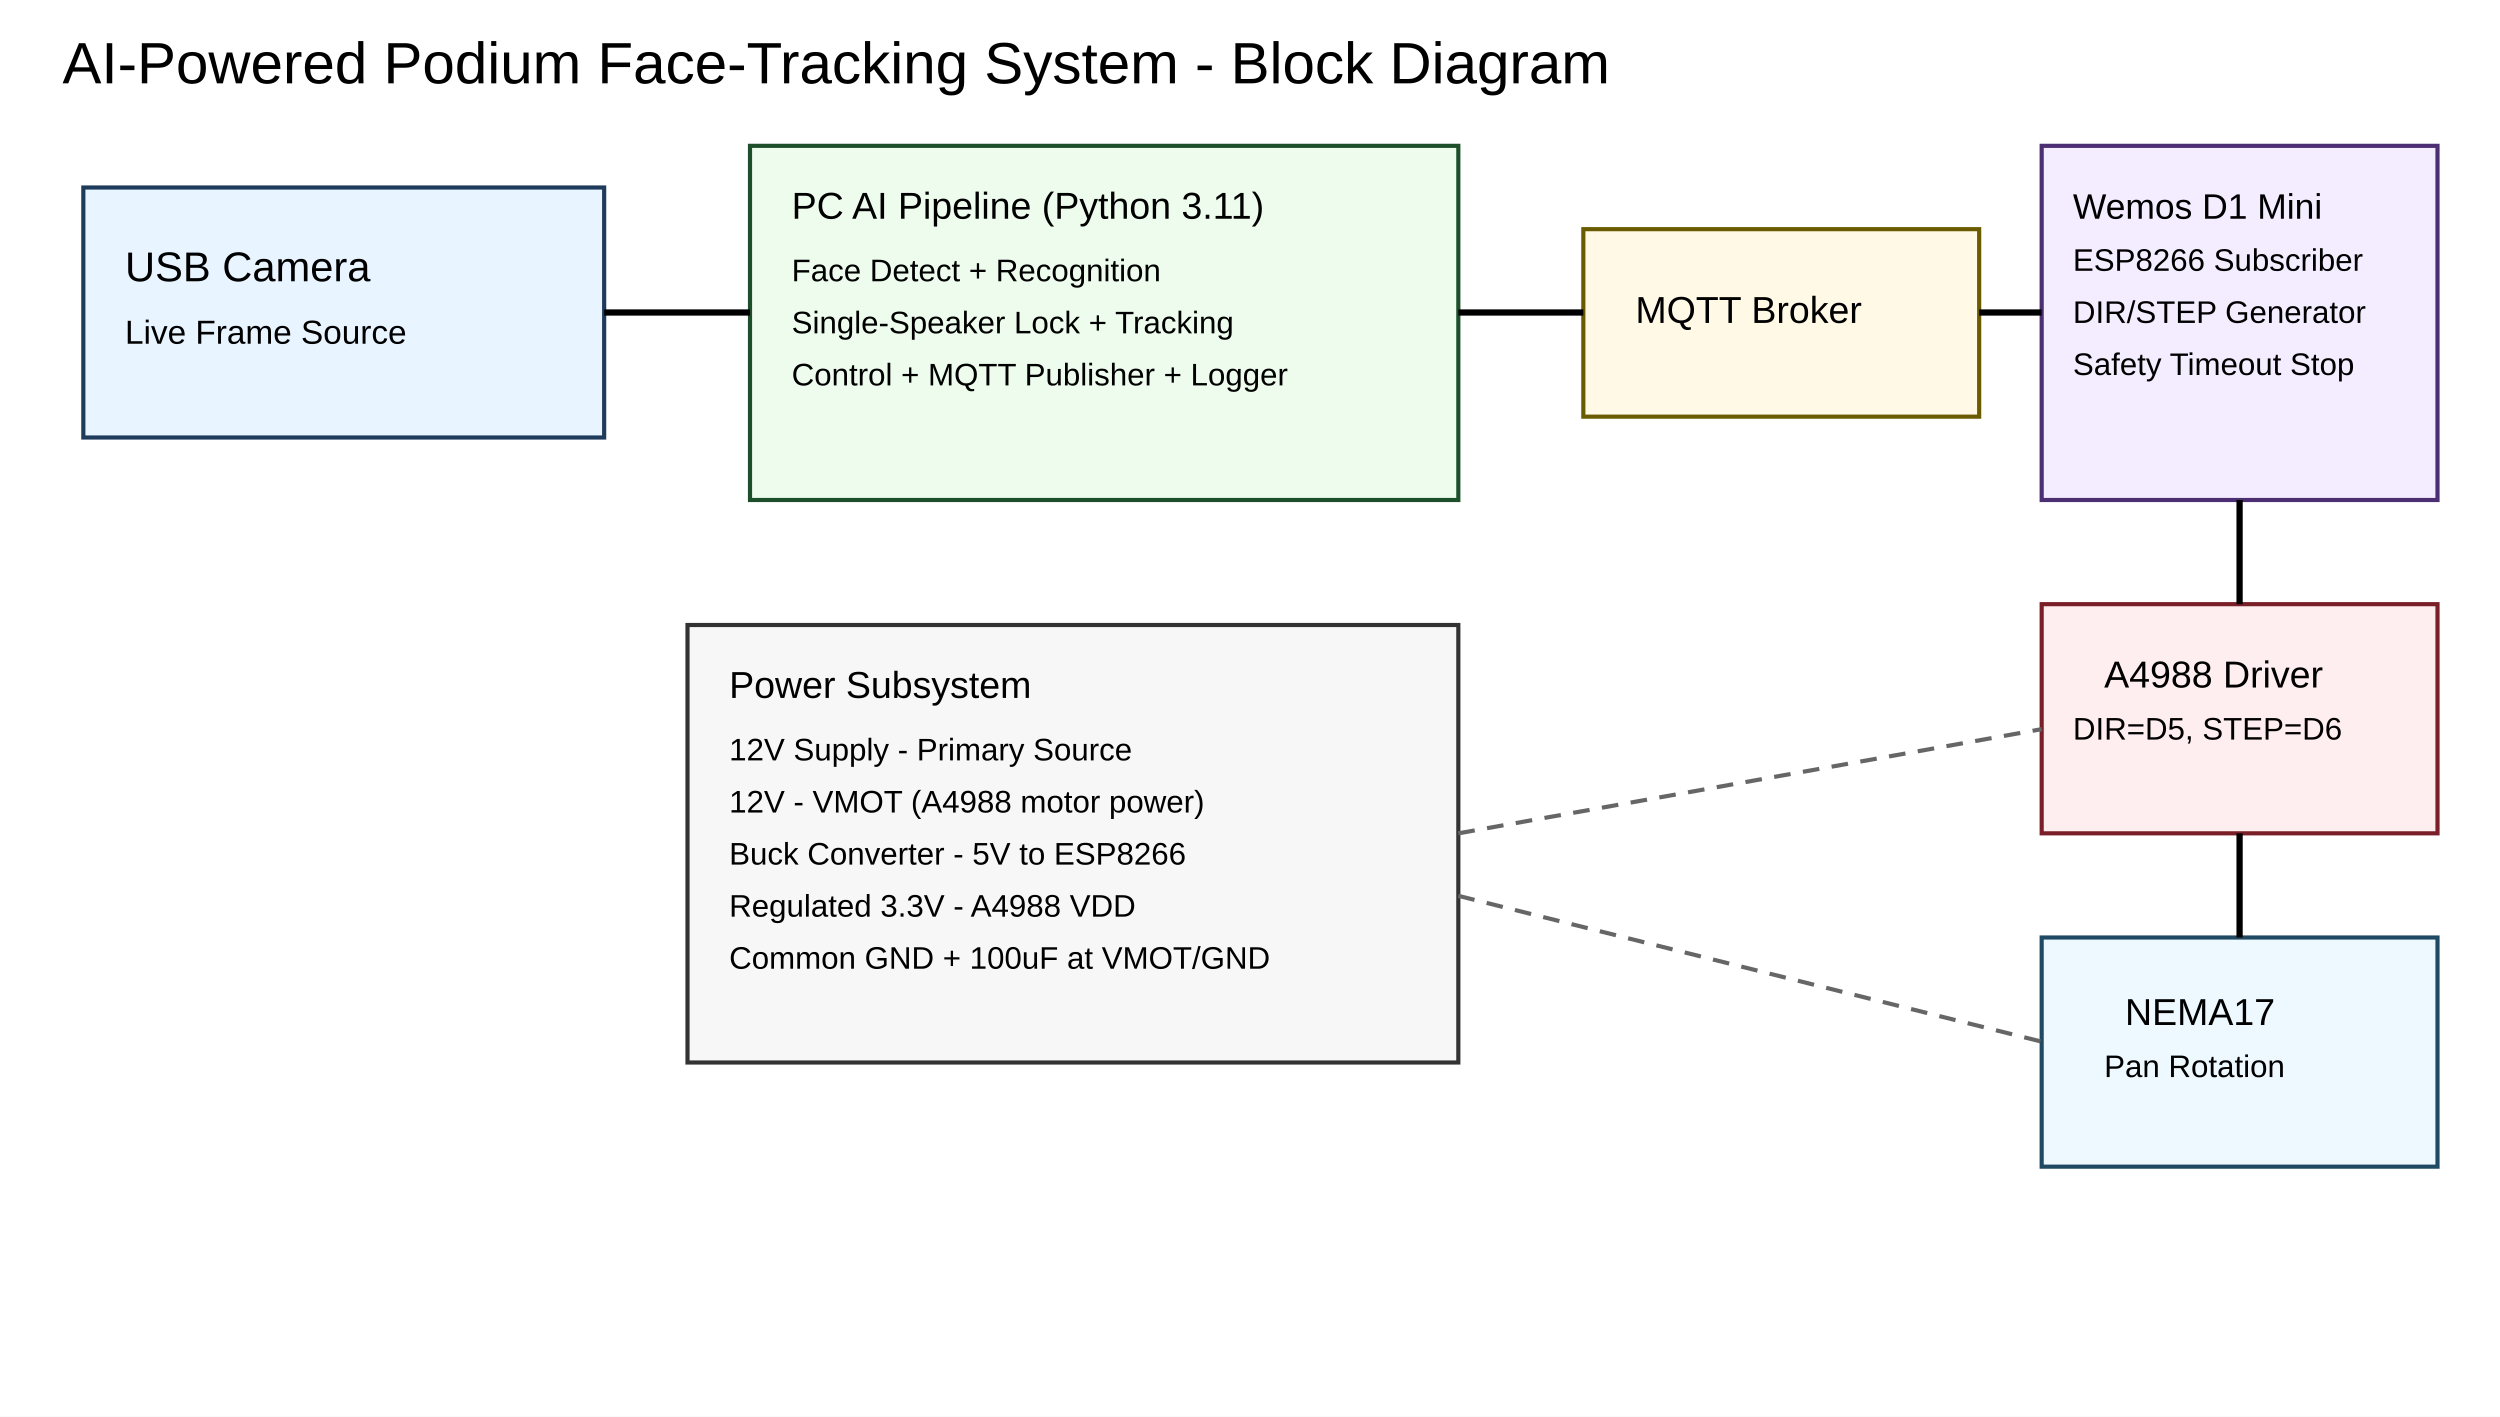
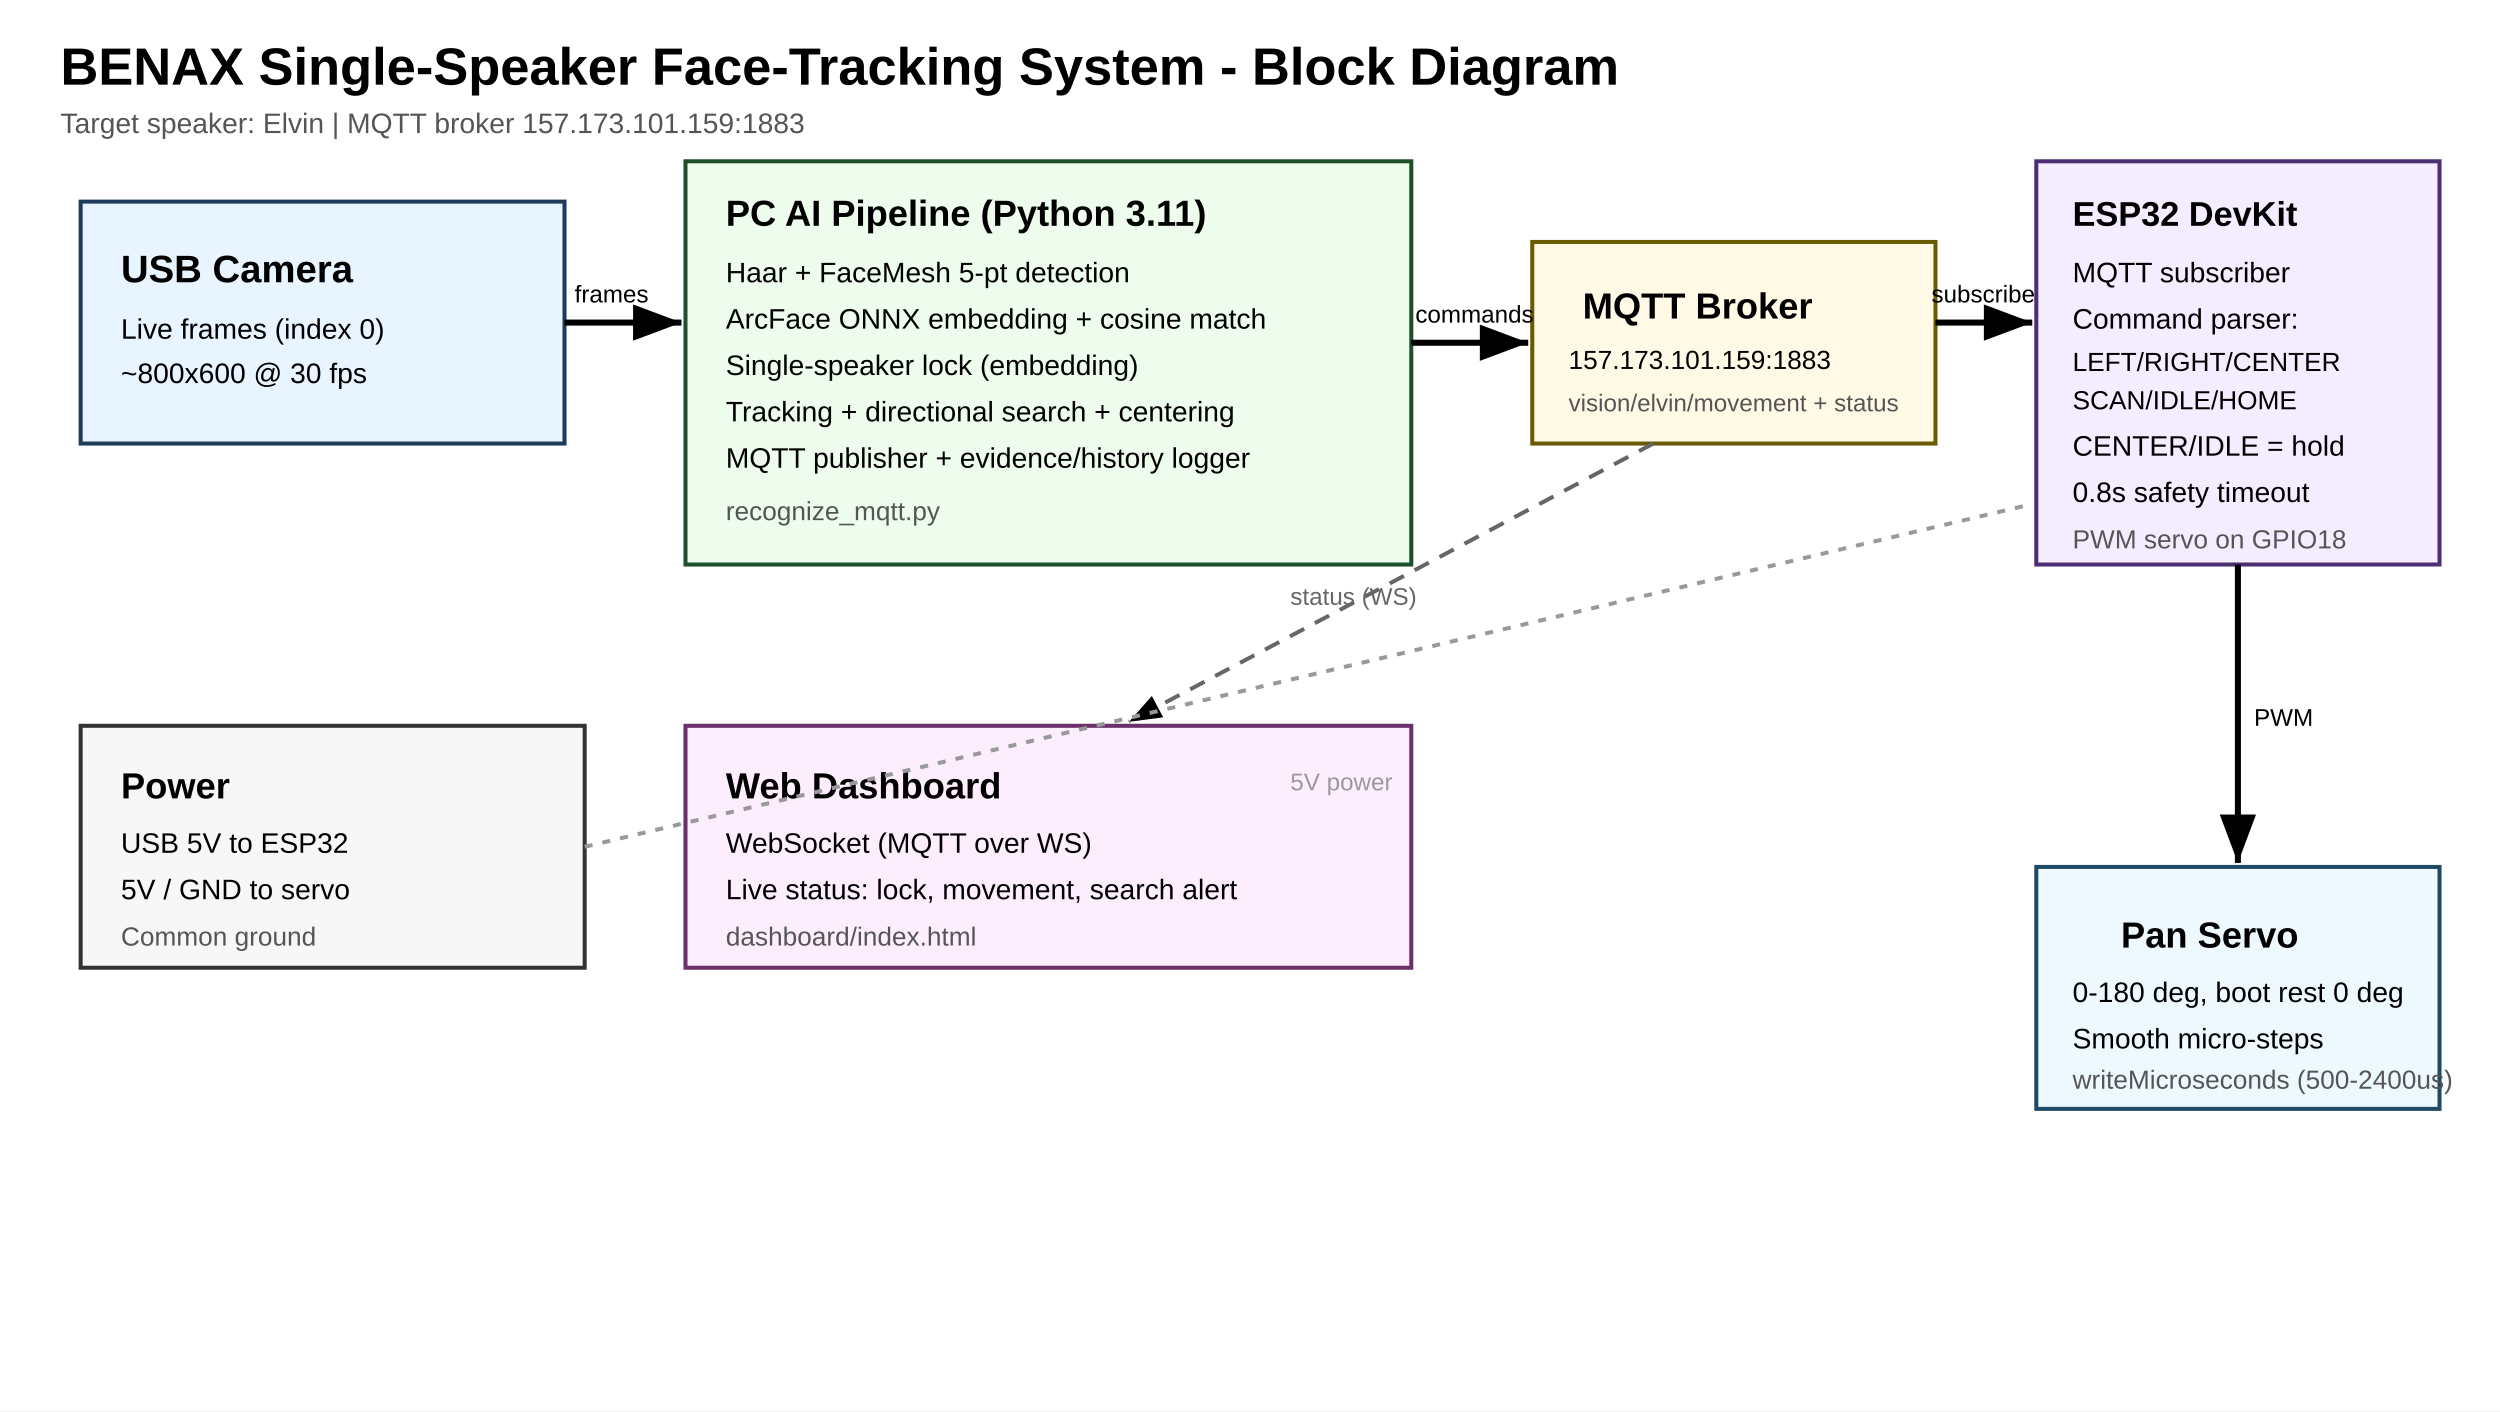
- <svg xmlns="http://www.w3.org/2000/svg" width="1200" height="680" viewBox="0 0 1200 680">
-   <rect width="1200" height="680" fill="#ffffff" />
-   <text x="30" y="40" font-size="28" font-family="Arial">AI-Powered Podium Face-Tracking System - Block Diagram</text>
-   <rect x="40" y="90" width="250" height="120" fill="#e8f4ff" stroke="#1f3b5c" stroke-width="2" />
-   <text x="60" y="135" font-size="20" font-family="Arial">USB Camera</text>
-   <text x="60" y="165" font-size="16" font-family="Arial">Live Frame Source</text>
-   <rect x="360" y="70" width="340" height="170" fill="#edfced" stroke="#1d4f2b" stroke-width="2" />
-   <text x="380" y="105" font-size="18" font-family="Arial">PC AI Pipeline (Python 3.11)</text>
-   <text x="380" y="135" font-size="15" font-family="Arial">Face Detect + Recognition</text>
-   <text x="380" y="160" font-size="15" font-family="Arial">Single-Speaker Lock + Tracking</text>
-   <text x="380" y="185" font-size="15" font-family="Arial">Control + MQTT Publisher + Logger</text>
-   <rect x="760" y="110" width="190" height="90" fill="#fff9e6" stroke="#6b5b00" stroke-width="2" />
-   <text x="785" y="155" font-size="18" font-family="Arial">MQTT Broker</text>
-   <rect x="980" y="70" width="190" height="170" fill="#f4ecff" stroke="#4b2f72" stroke-width="2" />
-   <text x="995" y="105" font-size="17" font-family="Arial">Wemos D1 Mini</text>
-   <text x="995" y="130" font-size="15" font-family="Arial">ESP8266 Subscriber</text>
-   <text x="995" y="155" font-size="15" font-family="Arial">DIR/STEP Generator</text>
-   <text x="995" y="180" font-size="15" font-family="Arial">Safety Timeout Stop</text>
-   <rect x="980" y="290" width="190" height="110" fill="#ffeef0" stroke="#7a1f28" stroke-width="2" />
-   <text x="1010" y="330" font-size="18" font-family="Arial">A4988 Driver</text>
-   <text x="995" y="355" font-size="15" font-family="Arial">DIR=D5, STEP=D6</text>
-   <rect x="980" y="450" width="190" height="110" fill="#eef9ff" stroke="#204a63" stroke-width="2" />
-   <text x="1020" y="492" font-size="18" font-family="Arial">NEMA17</text>
-   <text x="1010" y="517" font-size="15" font-family="Arial">Pan Rotation</text>
-   <rect x="330" y="300" width="370" height="210" fill="#f7f7f7" stroke="#333333" stroke-width="2" />
-   <text x="350" y="335" font-size="18" font-family="Arial">Power Subsystem</text>
-   <text x="350" y="365" font-size="15" font-family="Arial">12V Supply - Primary Source</text>
-   <text x="350" y="390" font-size="15" font-family="Arial">12V - VMOT (A4988 motor power)</text>
-   <text x="350" y="415" font-size="15" font-family="Arial">Buck Converter - 5V to ESP8266</text>
-   <text x="350" y="440" font-size="15" font-family="Arial">Regulated 3.3V - A4988 VDD</text>
-   <text x="350" y="465" font-size="15" font-family="Arial">Common GND + 100uF at VMOT/GND</text>
-   <line x1="290" y1="150" x2="360" y2="150" stroke="#000" stroke-width="3" />
-   <line x1="700" y1="150" x2="760" y2="150" stroke="#000" stroke-width="3" />
-   <line x1="950" y1="150" x2="980" y2="150" stroke="#000" stroke-width="3" />
-   <line x1="1075" y1="240" x2="1075" y2="290" stroke="#000" stroke-width="3" />
-   <line x1="1075" y1="400" x2="1075" y2="450" stroke="#000" stroke-width="3" />
-   <line x1="700" y1="400" x2="980" y2="350" stroke="#666" stroke-width="2" stroke-dasharray="8 6" />
-   <line x1="700" y1="430" x2="980" y2="500" stroke="#666" stroke-width="2" stroke-dasharray="8 6" />
+ <svg xmlns="http://www.w3.org/2000/svg" width="1240" height="700" viewBox="0 0 1240 700">
+   <rect width="1240" height="700" fill="#ffffff" />
+   <text x="30" y="42" font-size="26" font-family="Arial" font-weight="bold">BENAX Single-Speaker Face-Tracking System - Block Diagram</text>
+   <text x="30" y="66" font-size="14" font-family="Arial" fill="#555">Target speaker: Elvin  |  MQTT broker 157.173.101.159:1883</text>
+   <rect x="40" y="100" width="240" height="120" fill="#e8f4ff" stroke="#1f3b5c" stroke-width="2" />
+   <text x="60" y="140" font-size="19" font-family="Arial" font-weight="bold">USB Camera</text>
+   <text x="60" y="168" font-size="14" font-family="Arial">Live frames (index 0)</text>
+   <text x="60" y="190" font-size="14" font-family="Arial">~800x600 @ 30 fps</text>
+   <rect x="340" y="80" width="360" height="200" fill="#edfced" stroke="#1d4f2b" stroke-width="2" />
+   <text x="360" y="112" font-size="18" font-family="Arial" font-weight="bold">PC AI Pipeline (Python 3.11)</text>
+   <text x="360" y="140" font-size="14" font-family="Arial">Haar + FaceMesh 5-pt detection</text>
+   <text x="360" y="163" font-size="14" font-family="Arial">ArcFace ONNX embedding + cosine match</text>
+   <text x="360" y="186" font-size="14" font-family="Arial">Single-speaker lock (embedding)</text>
+   <text x="360" y="209" font-size="14" font-family="Arial">Tracking + directional search + centering</text>
+   <text x="360" y="232" font-size="14" font-family="Arial">MQTT publisher + evidence/history logger</text>
+   <text x="360" y="258" font-size="13" font-family="Arial" fill="#555">recognize_mqtt.py</text>
+   <rect x="760" y="120" width="200" height="100" fill="#fff9e6" stroke="#6b5b00" stroke-width="2" />
+   <text x="785" y="158" font-size="18" font-family="Arial" font-weight="bold">MQTT Broker</text>
+   <text x="778" y="183" font-size="13" font-family="Arial">157.173.101.159:1883</text>
+   <text x="778" y="204" font-size="12" font-family="Arial" fill="#555">vision/elvin/movement + status</text>
+   <rect x="1010" y="80" width="200" height="200" fill="#f4ecff" stroke="#4b2f72" stroke-width="2" />
+   <text x="1028" y="112" font-size="17" font-family="Arial" font-weight="bold">ESP32 DevKit</text>
+   <text x="1028" y="140" font-size="14" font-family="Arial">MQTT subscriber</text>
+   <text x="1028" y="163" font-size="14" font-family="Arial">Command parser:</text>
+   <text x="1028" y="184" font-size="13" font-family="Arial">LEFT/RIGHT/CENTER</text>
+   <text x="1028" y="203" font-size="13" font-family="Arial">SCAN/IDLE/HOME</text>
+   <text x="1028" y="226" font-size="14" font-family="Arial">CENTER/IDLE = hold</text>
+   <text x="1028" y="249" font-size="14" font-family="Arial">0.8s safety timeout</text>
+   <text x="1028" y="272" font-size="13" font-family="Arial" fill="#555">PWM servo on GPIO18</text>
+   <rect x="1010" y="430" width="200" height="120" fill="#eef9ff" stroke="#204a63" stroke-width="2" />
+   <text x="1052" y="470" font-size="18" font-family="Arial" font-weight="bold">Pan Servo</text>
+   <text x="1028" y="497" font-size="14" font-family="Arial">0-180 deg, boot rest 0 deg</text>
+   <text x="1028" y="520" font-size="14" font-family="Arial">Smooth micro-steps</text>
+   <text x="1028" y="540" font-size="13" font-family="Arial" fill="#555">writeMicroseconds (500-2400us)</text>
+   <rect x="340" y="360" width="360" height="120" fill="#fdeefe" stroke="#6b2f6b" stroke-width="2" />
+   <text x="360" y="396" font-size="18" font-family="Arial" font-weight="bold">Web Dashboard</text>
+   <text x="360" y="423" font-size="14" font-family="Arial">WebSocket (MQTT over WS)</text>
+   <text x="360" y="446" font-size="14" font-family="Arial">Live status: lock, movement, search alert</text>
+   <text x="360" y="469" font-size="13" font-family="Arial" fill="#555">dashboard/index.html</text>
+   <rect x="40" y="360" width="250" height="120" fill="#f7f7f7" stroke="#333333" stroke-width="2" />
+   <text x="60" y="396" font-size="18" font-family="Arial" font-weight="bold">Power</text>
+   <text x="60" y="423" font-size="14" font-family="Arial">USB 5V to ESP32</text>
+   <text x="60" y="446" font-size="14" font-family="Arial">5V / GND to servo</text>
+   <text x="60" y="469" font-size="13" font-family="Arial" fill="#555">Common ground</text>
+   <defs>
+     <marker id="arrow" markerWidth="10" markerHeight="10" refX="8" refY="3" orient="auto" markerUnits="strokeWidth">
+       <path d="M0,0 L8,3 L0,6 Z" fill="#000" />
+     </marker>
+   </defs>
+   <line x1="280" y1="160" x2="338" y2="160" stroke="#000" stroke-width="3" marker-end="url(#arrow)" />
+   <text x="285" y="150" font-size="12" font-family="Arial">frames</text>
+   <line x1="700" y1="170" x2="758" y2="170" stroke="#000" stroke-width="3" marker-end="url(#arrow)" />
+   <text x="702" y="160" font-size="12" font-family="Arial">commands</text>
+   <line x1="960" y1="160" x2="1008" y2="160" stroke="#000" stroke-width="3" marker-end="url(#arrow)" />
+   <text x="958" y="150" font-size="12" font-family="Arial">subscribe</text>
+   <line x1="1110" y1="280" x2="1110" y2="428" stroke="#000" stroke-width="3" marker-end="url(#arrow)" />
+   <text x="1118" y="360" font-size="12" font-family="Arial">PWM</text>
+   <line x1="820" y1="220" x2="560" y2="358" stroke="#666" stroke-width="2" stroke-dasharray="8 6" marker-end="url(#arrow)" />
+   <text x="640" y="300" font-size="12" font-family="Arial" fill="#666">status (WS)</text>
+   <line x1="290" y1="420" x2="1008" y2="250" stroke="#999" stroke-width="2" stroke-dasharray="4 5" />
+   <text x="640" y="392" font-size="12" font-family="Arial" fill="#999">5V power</text>
</svg>
